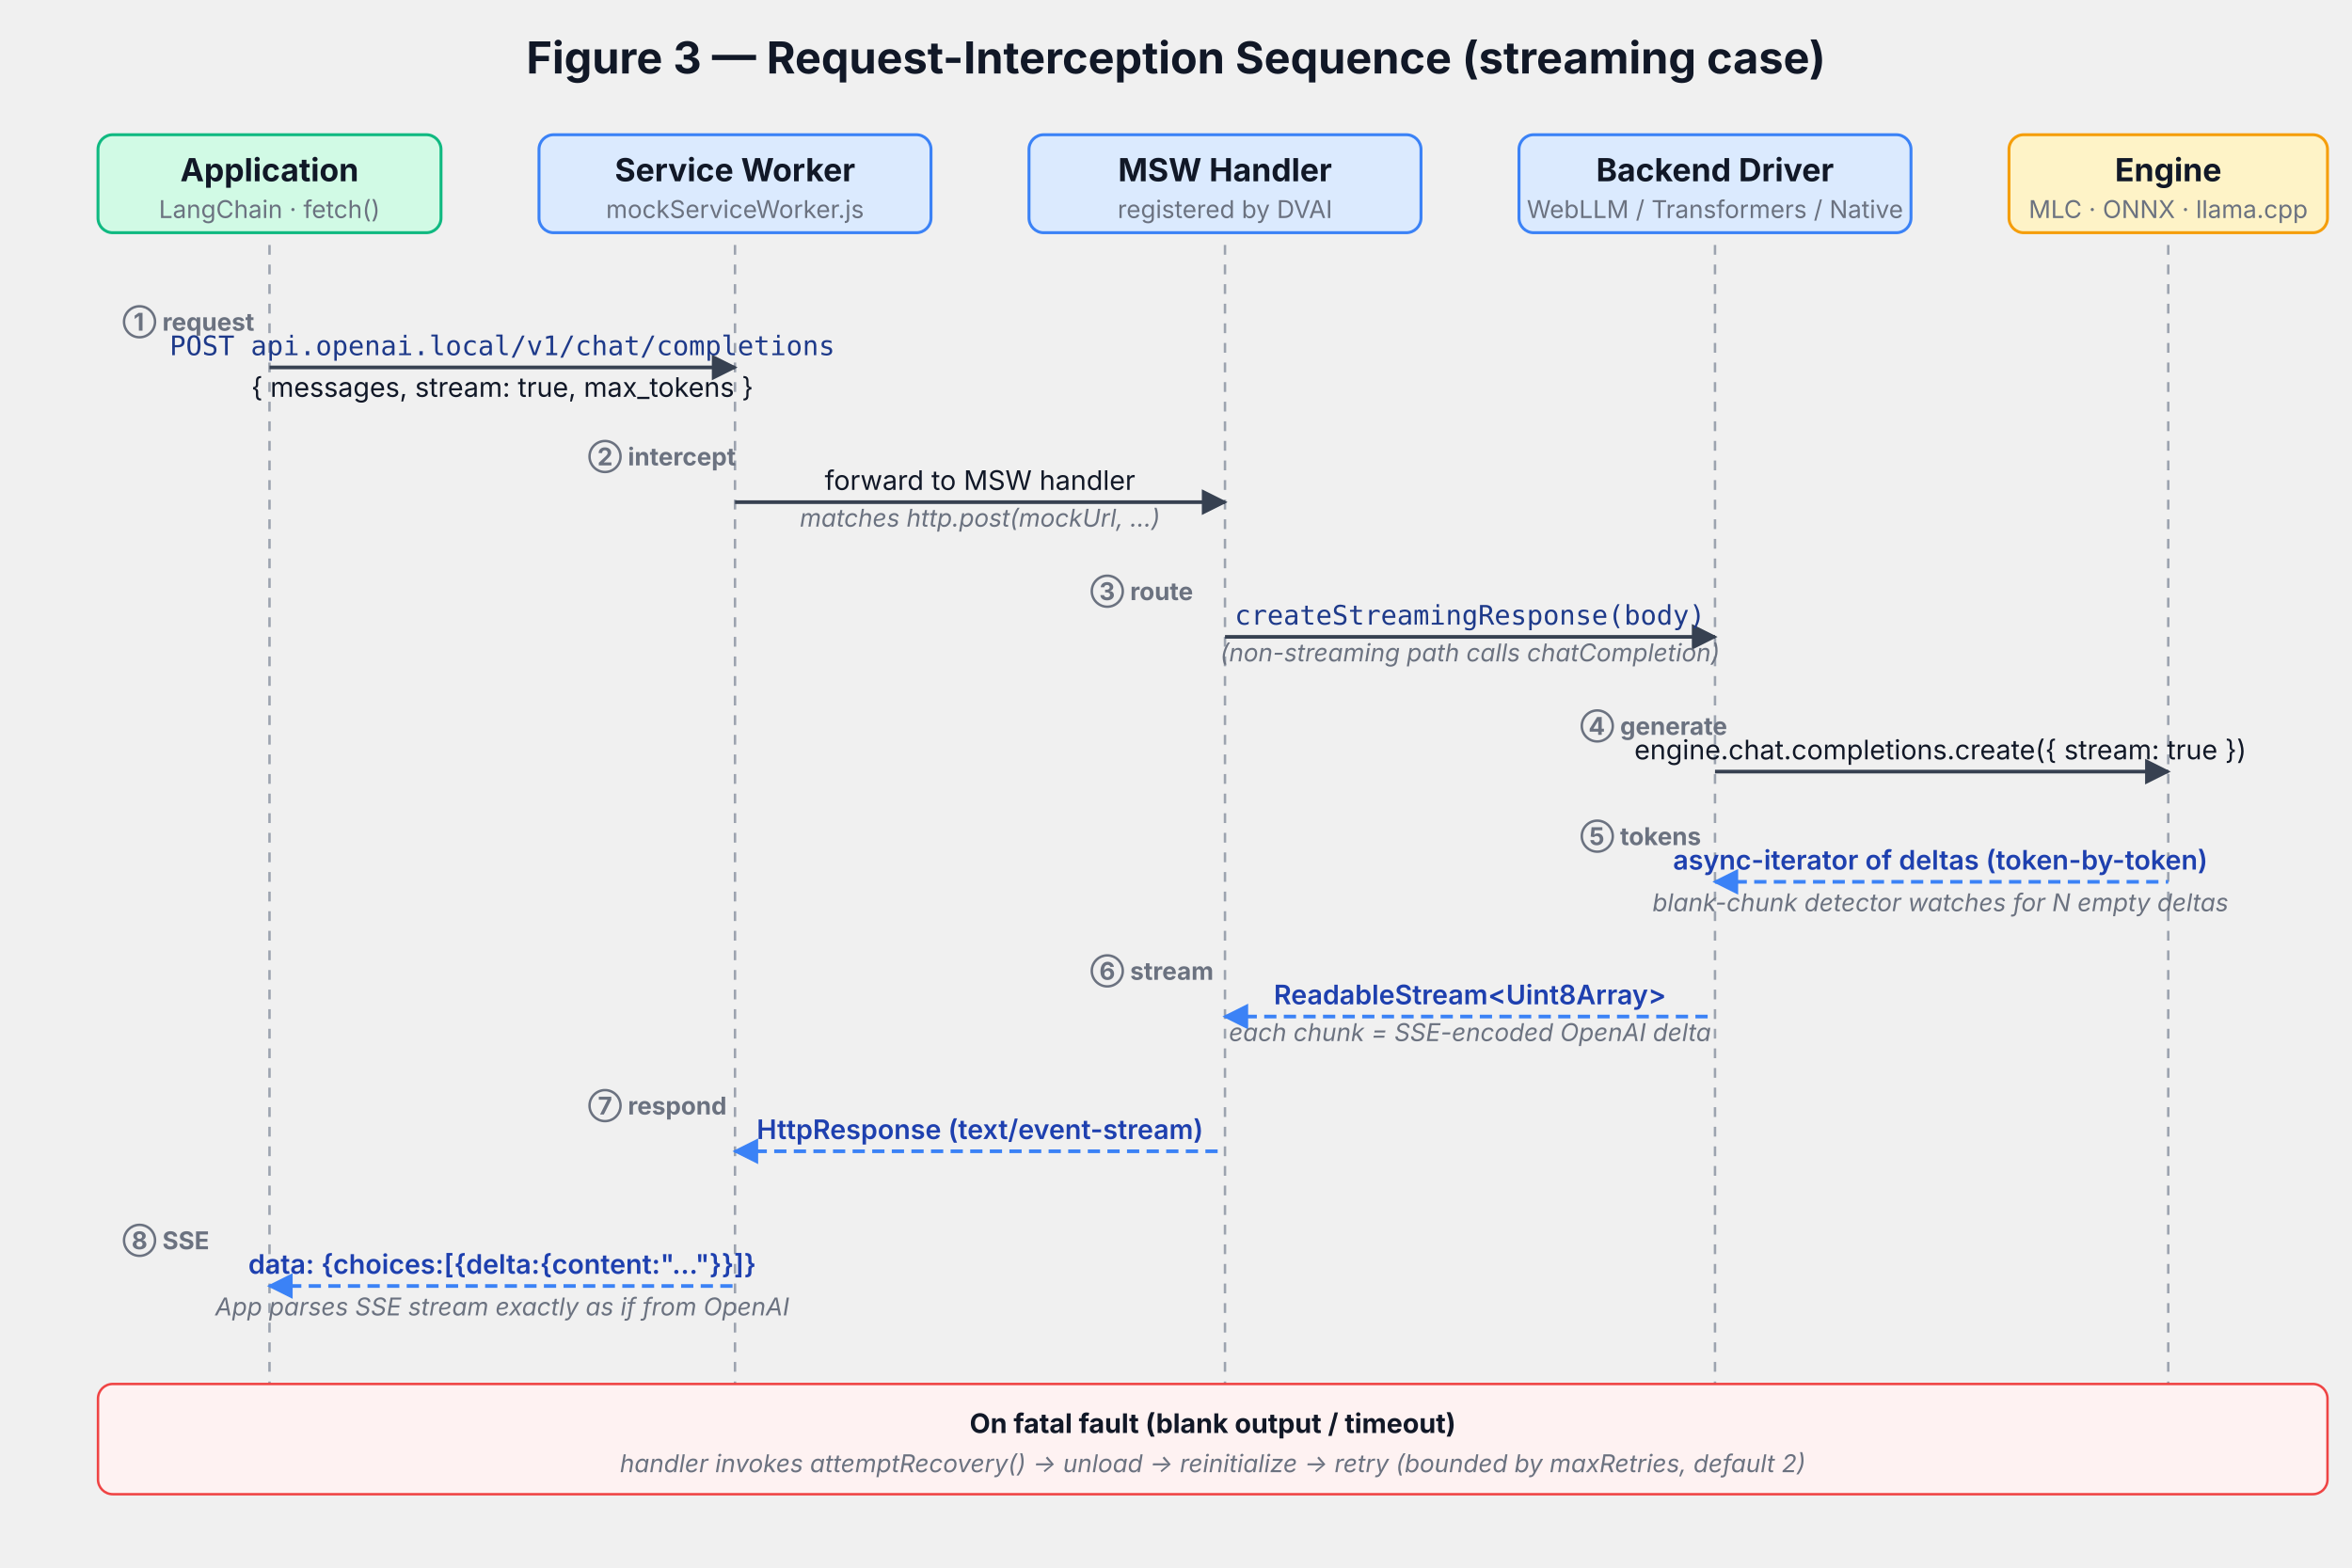
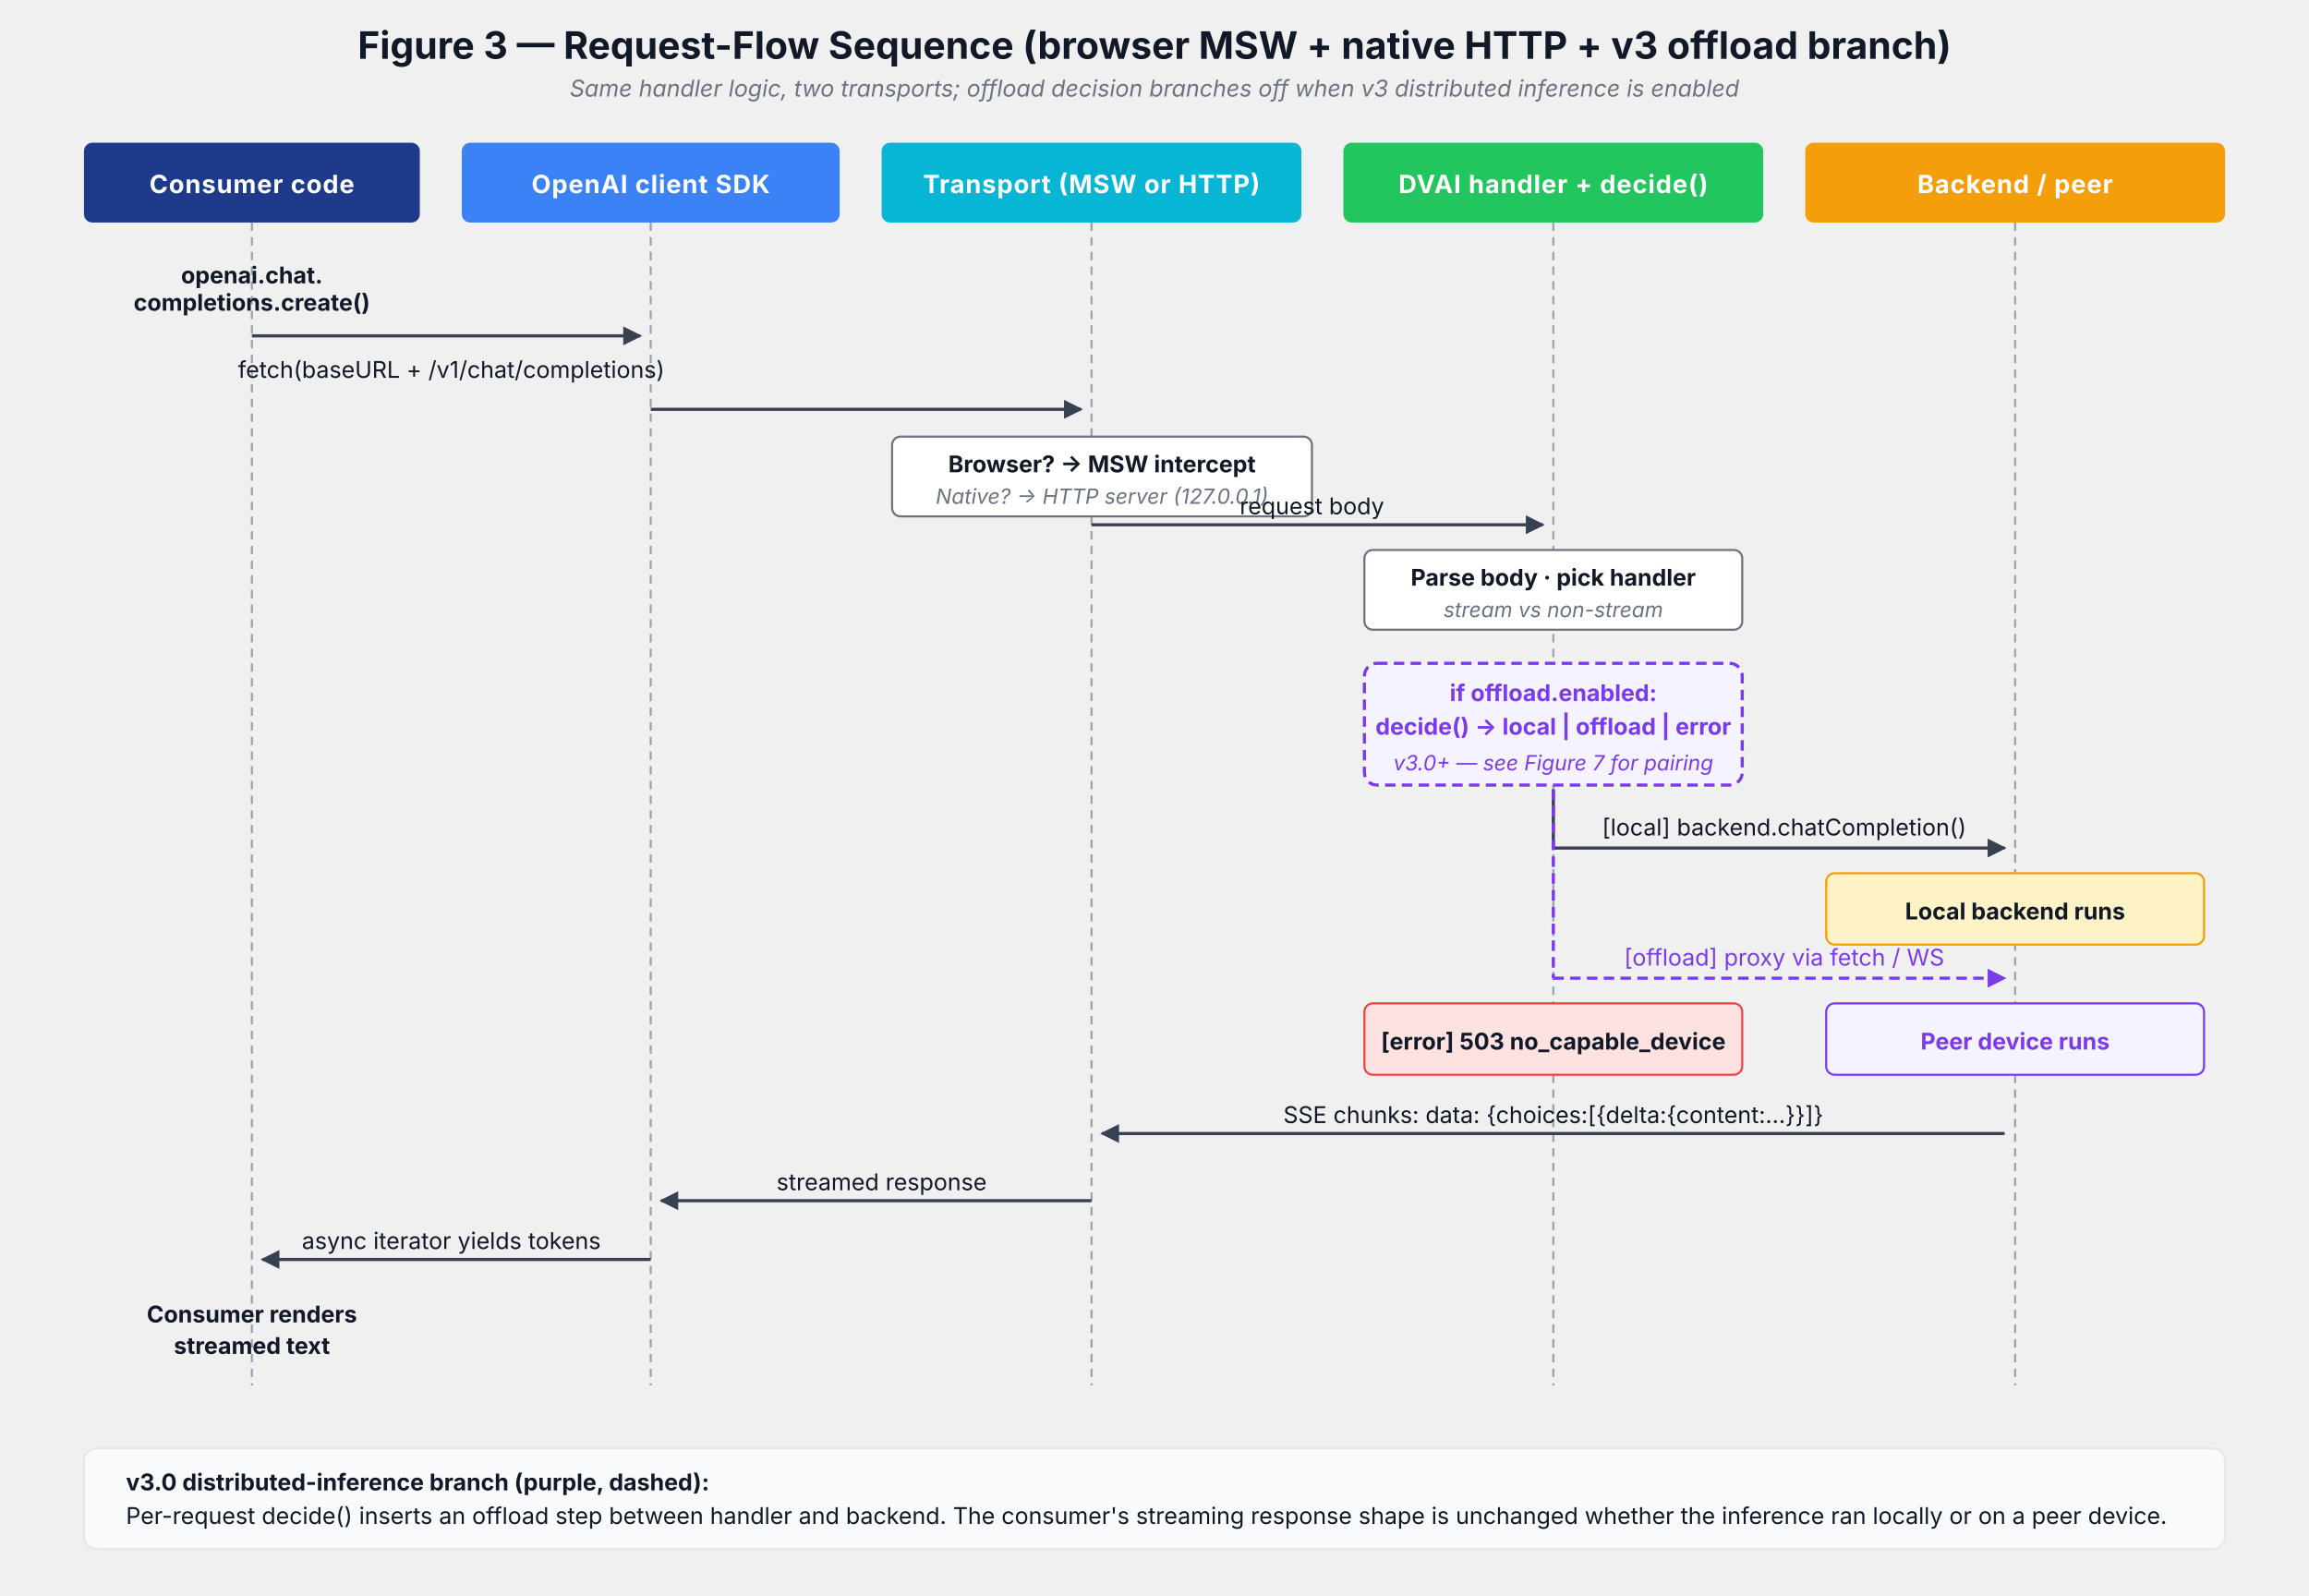
- <svg xmlns="http://www.w3.org/2000/svg" viewBox="0 0 960 640" font-family="system-ui, -apple-system, Segoe UI, sans-serif">
+ <svg xmlns="http://www.w3.org/2000/svg" viewBox="0 0 1100 760" font-family="system-ui, -apple-system, Segoe UI, sans-serif">
  <defs>
-     <marker id="arr3" viewBox="0 0 10 10" refX="9" refY="5" markerWidth="7" markerHeight="7" orient="auto-start-reverse">
+     <marker id="arr3" viewBox="0 0 10 10" refX="9" refY="5" markerWidth="6" markerHeight="6" orient="auto-start-reverse">
      <path d="M 0 0 L 10 5 L 0 10 z" fill="#374151" />
    </marker>
-     <marker id="arr3r" viewBox="0 0 10 10" refX="1" refY="5" markerWidth="7" markerHeight="7" orient="auto">
-       <path d="M 10 0 L 0 5 L 10 10 z" fill="#3B82F6" />
+     <marker id="arrV3" viewBox="0 0 10 10" refX="9" refY="5" markerWidth="6" markerHeight="6" orient="auto-start-reverse">
+       <path d="M 0 0 L 10 5 L 0 10 z" fill="#7C3AED" />
    </marker>
    <style>
-       .title {
-         font-size: 18px;
-         font-weight: 700;
-         fill: #111827;
-       }
- 
-       .actor {
-         font-size: 13px;
-         font-weight: 700;
-         fill: #111827;
-       }
- 
-       .actor-sub {
-         font-size: 10px;
-         fill: #6B7280;
-       }
- 
-       .msg {
-         font-size: 11px;
-         fill: #111827;
-       }
- 
-       .msg-code {
-         font-size: 11px;
-         font-family: 'Fira Code', Consolas, monospace;
-         fill: #1E3A8A;
-       }
- 
-       .msg-return {
-         font-size: 11px;
-         fill: #1E40AF;
-         font-weight: 600;
-       }
- 
-       .step {
-         font-size: 10px;
-         font-weight: 700;
-         fill: #6B7280;
-       }
- 
-       .note {
-         font-size: 10px;
-         fill: #6B7280;
-         font-style: italic;
-       }
+       .title { font-size: 18px; font-weight: 700; fill: #111827; }
+       .subtitle { font-size: 11px; fill: #6B7280; font-style: italic; }
+       .lane-title { font-size: 12px; font-weight: 700; fill: #ffffff; letter-spacing: 0.4px; }
+       .step-box { fill: #ffffff; stroke: #6B7280; stroke-width: 1; }
+       .step-text { font-size: 11px; fill: #111827; }
+       .step-strong { font-size: 11px; font-weight: 700; fill: #111827; }
+       .branch-label { font-size: 10px; fill: #6B7280; font-style: italic; }
+       .v3 { fill: #7C3AED; }
    </style>
  </defs>
-   <text x="480" y="30" class="title" text-anchor="middle">Figure 3 — Request-Interception Sequence (streaming case)</text>
-   <rect x="40" y="55" width="140" height="40" rx="6" fill="#D1FAE5" stroke="#10B981" stroke-width="1.2" />
-   <text x="110" y="74" class="actor" text-anchor="middle">Application</text>
-   <text x="110" y="89" class="actor-sub" text-anchor="middle">LangChain · fetch()</text>
-   <rect x="220" y="55" width="160" height="40" rx="6" fill="#DBEAFE" stroke="#3B82F6" stroke-width="1.2" />
-   <text x="300" y="74" class="actor" text-anchor="middle">Service Worker</text>
-   <text x="300" y="89" class="actor-sub" text-anchor="middle">mockServiceWorker.js</text>
-   <rect x="420" y="55" width="160" height="40" rx="6" fill="#DBEAFE" stroke="#3B82F6" stroke-width="1.2" />
-   <text x="500" y="74" class="actor" text-anchor="middle">MSW Handler</text>
-   <text x="500" y="89" class="actor-sub" text-anchor="middle">registered by DVAI</text>
-   <rect x="620" y="55" width="160" height="40" rx="6" fill="#DBEAFE" stroke="#3B82F6" stroke-width="1.2" />
-   <text x="700" y="74" class="actor" text-anchor="middle">Backend Driver</text>
-   <text x="700" y="89" class="actor-sub" text-anchor="middle">WebLLM / Transformers / Native</text>
-   <rect x="820" y="55" width="130" height="40" rx="6" fill="#FEF3C7" stroke="#F59E0B" stroke-width="1.2" />
-   <text x="885" y="74" class="actor" text-anchor="middle">Engine</text>
-   <text x="885" y="89" class="actor-sub" text-anchor="middle">MLC · ONNX · llama.cpp</text>
-   <line x1="110" y1="100" x2="110" y2="610" stroke="#9CA3AF" stroke-width="1" stroke-dasharray="4 4" />
-   <line x1="300" y1="100" x2="300" y2="610" stroke="#9CA3AF" stroke-width="1" stroke-dasharray="4 4" />
-   <line x1="500" y1="100" x2="500" y2="610" stroke="#9CA3AF" stroke-width="1" stroke-dasharray="4 4" />
-   <line x1="700" y1="100" x2="700" y2="610" stroke="#9CA3AF" stroke-width="1" stroke-dasharray="4 4" />
-   <line x1="885" y1="100" x2="885" y2="610" stroke="#9CA3AF" stroke-width="1" stroke-dasharray="4 4" />
-   <text x="50" y="135" class="step">① request</text>
-   <line x1="110" y1="150" x2="300" y2="150" stroke="#374151" stroke-width="1.5" marker-end="url(#arr3)" />
-   <text x="205" y="145" class="msg-code" text-anchor="middle">POST api.openai.local/v1/chat/completions</text>
-   <text x="205" y="162" class="msg" text-anchor="middle">{ messages, stream: true, max_tokens }</text>
-   <text x="240" y="190" class="step">② intercept</text>
-   <line x1="300" y1="205" x2="500" y2="205" stroke="#374151" stroke-width="1.5" marker-end="url(#arr3)" />
-   <text x="400" y="200" class="msg" text-anchor="middle">forward to MSW handler</text>
-   <text x="400" y="215" class="note" text-anchor="middle">matches http.post(mockUrl, ...)</text>
-   <text x="445" y="245" class="step">③ route</text>
-   <line x1="500" y1="260" x2="700" y2="260" stroke="#374151" stroke-width="1.5" marker-end="url(#arr3)" />
-   <text x="600" y="255" class="msg-code" text-anchor="middle">createStreamingResponse(body)</text>
-   <text x="600" y="270" class="note" text-anchor="middle">(non-streaming path calls chatCompletion)</text>
-   <text x="645" y="300" class="step">④ generate</text>
-   <line x1="700" y1="315" x2="885" y2="315" stroke="#374151" stroke-width="1.5" marker-end="url(#arr3)" />
-   <text x="792" y="310" class="msg" text-anchor="middle">engine.chat.completions.create({ stream: true })</text>
-   <text x="645" y="345" class="step">⑤ tokens</text>
-   <line x1="700" y1="360" x2="885" y2="360" stroke="#3B82F6" stroke-width="1.5" stroke-dasharray="5 3" marker-start="url(#arr3r)" />
-   <text x="792" y="355" class="msg-return" text-anchor="middle">async-iterator of deltas (token-by-token)</text>
-   <text x="792" y="372" class="note" text-anchor="middle">blank-chunk detector watches for N empty deltas</text>
-   <text x="445" y="400" class="step">⑥ stream</text>
-   <line x1="500" y1="415" x2="700" y2="415" stroke="#3B82F6" stroke-width="1.5" stroke-dasharray="5 3" marker-start="url(#arr3r)" />
-   <text x="600" y="410" class="msg-return" text-anchor="middle">ReadableStream&lt;Uint8Array&gt;</text>
-   <text x="600" y="425" class="note" text-anchor="middle">each chunk = SSE-encoded OpenAI delta</text>
-   <text x="240" y="455" class="step">⑦ respond</text>
-   <line x1="300" y1="470" x2="500" y2="470" stroke="#3B82F6" stroke-width="1.5" stroke-dasharray="5 3" marker-start="url(#arr3r)" />
-   <text x="400" y="465" class="msg-return" text-anchor="middle">HttpResponse (text/event-stream)</text>
-   <text x="50" y="510" class="step">⑧ SSE</text>
-   <line x1="110" y1="525" x2="300" y2="525" stroke="#3B82F6" stroke-width="1.5" stroke-dasharray="5 3" marker-start="url(#arr3r)" />
-   <text x="205" y="520" class="msg-return" text-anchor="middle">data: {choices:[{delta:{content:"..."}}]}</text>
-   <text x="205" y="537" class="note" text-anchor="middle">App parses SSE stream exactly as if from OpenAI</text>
-   <rect x="40" y="565" width="910" height="45" rx="6" fill="#FEF2F2" stroke="#EF4444" stroke-width="1" />
-   <text x="495" y="585" class="msg" text-anchor="middle" font-weight="700" fill="#991B1B">On fatal fault (blank output / timeout)</text>
-   <text x="495" y="601" class="note" text-anchor="middle" fill="#7F1D1D">handler invokes attemptRecovery() → unload → reinitialize → retry (bounded by maxRetries, default 2)</text>
+   <text x="550" y="28" class="title" text-anchor="middle">Figure 3 — Request-Flow Sequence (browser MSW + native HTTP + v3 offload branch)</text>
+   <text x="550" y="46" class="subtitle" text-anchor="middle">Same handler logic, two transports; offload decision branches off when v3 distributed inference is enabled</text>
+   <rect x="40" y="68" width="160" height="38" rx="4" fill="#1E3A8A" />
+   <text x="120" y="92" class="lane-title" text-anchor="middle">Consumer code</text>
+   <rect x="220" y="68" width="180" height="38" rx="4" fill="#3B82F6" />
+   <text x="310" y="92" class="lane-title" text-anchor="middle">OpenAI client SDK</text>
+   <rect x="420" y="68" width="200" height="38" rx="4" fill="#06B6D4" />
+   <text x="520" y="92" class="lane-title" text-anchor="middle">Transport (MSW or HTTP)</text>
+   <rect x="640" y="68" width="200" height="38" rx="4" fill="#22C55E" />
+   <text x="740" y="92" class="lane-title" text-anchor="middle">DVAI handler + decide()</text>
+   <rect x="860" y="68" width="200" height="38" rx="4" fill="#F59E0B" />
+   <text x="960" y="92" class="lane-title" text-anchor="middle">Backend / peer</text>
+   <line x1="120" y1="106" x2="120" y2="660" stroke="#9CA3AF" stroke-width="1" stroke-dasharray="4 3" />
+   <line x1="310" y1="106" x2="310" y2="660" stroke="#9CA3AF" stroke-width="1" stroke-dasharray="4 3" />
+   <line x1="520" y1="106" x2="520" y2="660" stroke="#9CA3AF" stroke-width="1" stroke-dasharray="4 3" />
+   <line x1="740" y1="106" x2="740" y2="660" stroke="#9CA3AF" stroke-width="1" stroke-dasharray="4 3" />
+   <line x1="960" y1="106" x2="960" y2="660" stroke="#9CA3AF" stroke-width="1" stroke-dasharray="4 3" />
+   <text x="120" y="135" class="step-strong" text-anchor="middle">openai.chat.</text>
+   <text x="120" y="148" class="step-strong" text-anchor="middle">completions.create()</text>
+   <line x1="120" y1="160" x2="305" y2="160" stroke="#374151" stroke-width="1.5" marker-end="url(#arr3)" />
+   <text x="215" y="180" class="step-text" text-anchor="middle">fetch(baseURL + /v1/chat/completions)</text>
+   <line x1="310" y1="195" x2="515" y2="195" stroke="#374151" stroke-width="1.5" marker-end="url(#arr3)" />
+   <rect x="425" y="208" width="200" height="38" rx="4" class="step-box" />
+   <text x="525" y="225" class="step-strong" text-anchor="middle">Browser? → MSW intercept</text>
+   <text x="525" y="240" class="branch-label" text-anchor="middle">Native? → HTTP server (127.0.0.1)</text>
+   <line x1="520" y1="250" x2="735" y2="250" stroke="#374151" stroke-width="1.5" marker-end="url(#arr3)" />
+   <text x="625" y="245" class="step-text" text-anchor="middle">request body</text>
+   <rect x="650" y="262" width="180" height="38" rx="4" class="step-box" />
+   <text x="740" y="279" class="step-strong" text-anchor="middle">Parse body · pick handler</text>
+   <text x="740" y="294" class="branch-label" text-anchor="middle">stream vs non-stream</text>
+   <rect x="650" y="316" width="180" height="58" rx="6" fill="#F5F3FF" stroke="#7C3AED" stroke-width="1.5" stroke-dasharray="5 3" />
+   <text x="740" y="334" class="step-strong v3" text-anchor="middle">if offload.enabled:</text>
+   <text x="740" y="350" class="step-strong v3" text-anchor="middle">decide() → local | offload | error</text>
+   <text x="740" y="367" class="branch-label v3" text-anchor="middle">v3.0+ — see Figure 7 for pairing</text>
+   <line x1="740" y1="376" x2="740" y2="404" stroke="#374151" stroke-width="1.5" />
+   <line x1="740" y1="404" x2="955" y2="404" stroke="#374151" stroke-width="1.5" marker-end="url(#arr3)" />
+   <text x="850" y="398" class="step-text" text-anchor="middle">[local] backend.chatCompletion()</text>
+   <rect x="870" y="416" width="180" height="34" rx="4" fill="#FEF3C7" stroke="#F59E0B" stroke-width="1" />
+   <text x="960" y="438" class="step-strong" text-anchor="middle">Local backend runs</text>
+   <line x1="740" y1="376" x2="740" y2="466" stroke="#7C3AED" stroke-width="1.5" stroke-dasharray="5 3" />
+   <line x1="740" y1="466" x2="955" y2="466" stroke="#7C3AED" stroke-width="1.5" stroke-dasharray="5 3" marker-end="url(#arrV3)" />
+   <text x="850" y="460" class="step-text v3" text-anchor="middle">[offload] proxy via fetch / WS</text>
+   <rect x="870" y="478" width="180" height="34" rx="4" fill="#F5F3FF" stroke="#7C3AED" stroke-width="1" />
+   <text x="960" y="500" class="step-strong v3" text-anchor="middle">Peer device runs</text>
+   <rect x="650" y="478" width="180" height="34" rx="4" fill="#FEE2E2" stroke="#EF4444" stroke-width="1" />
+   <text x="740" y="500" class="step-strong" text-anchor="middle" fill="#991B1B">[error] 503 no_capable_device</text>
+   <line x1="955" y1="540" x2="525" y2="540" stroke="#374151" stroke-width="1.5" marker-end="url(#arr3)" />
+   <text x="740" y="535" class="step-text" text-anchor="middle">SSE chunks: data: {choices:[{delta:{content:...}}]}</text>
+   <line x1="520" y1="572" x2="315" y2="572" stroke="#374151" stroke-width="1.5" marker-end="url(#arr3)" />
+   <text x="420" y="567" class="step-text" text-anchor="middle">streamed response</text>
+   <line x1="310" y1="600" x2="125" y2="600" stroke="#374151" stroke-width="1.5" marker-end="url(#arr3)" />
+   <text x="215" y="595" class="step-text" text-anchor="middle">async iterator yields tokens</text>
+   <text x="120" y="630" class="step-strong" text-anchor="middle">Consumer renders</text>
+   <text x="120" y="645" class="step-strong" text-anchor="middle">streamed text</text>
+   <rect x="40" y="690" width="1020" height="48" rx="6" fill="#F9FAFB" stroke="#E5E7EB" stroke-width="1" />
+   <text x="60" y="710" class="step-strong" fill="#581C87">v3.0 distributed-inference branch (purple, dashed):</text>
+   <text x="60" y="726" class="step-text">Per-request decide() inserts an offload step between handler and backend. The consumer's streaming response shape is unchanged whether the inference ran locally or on a peer device.</text>
</svg>
